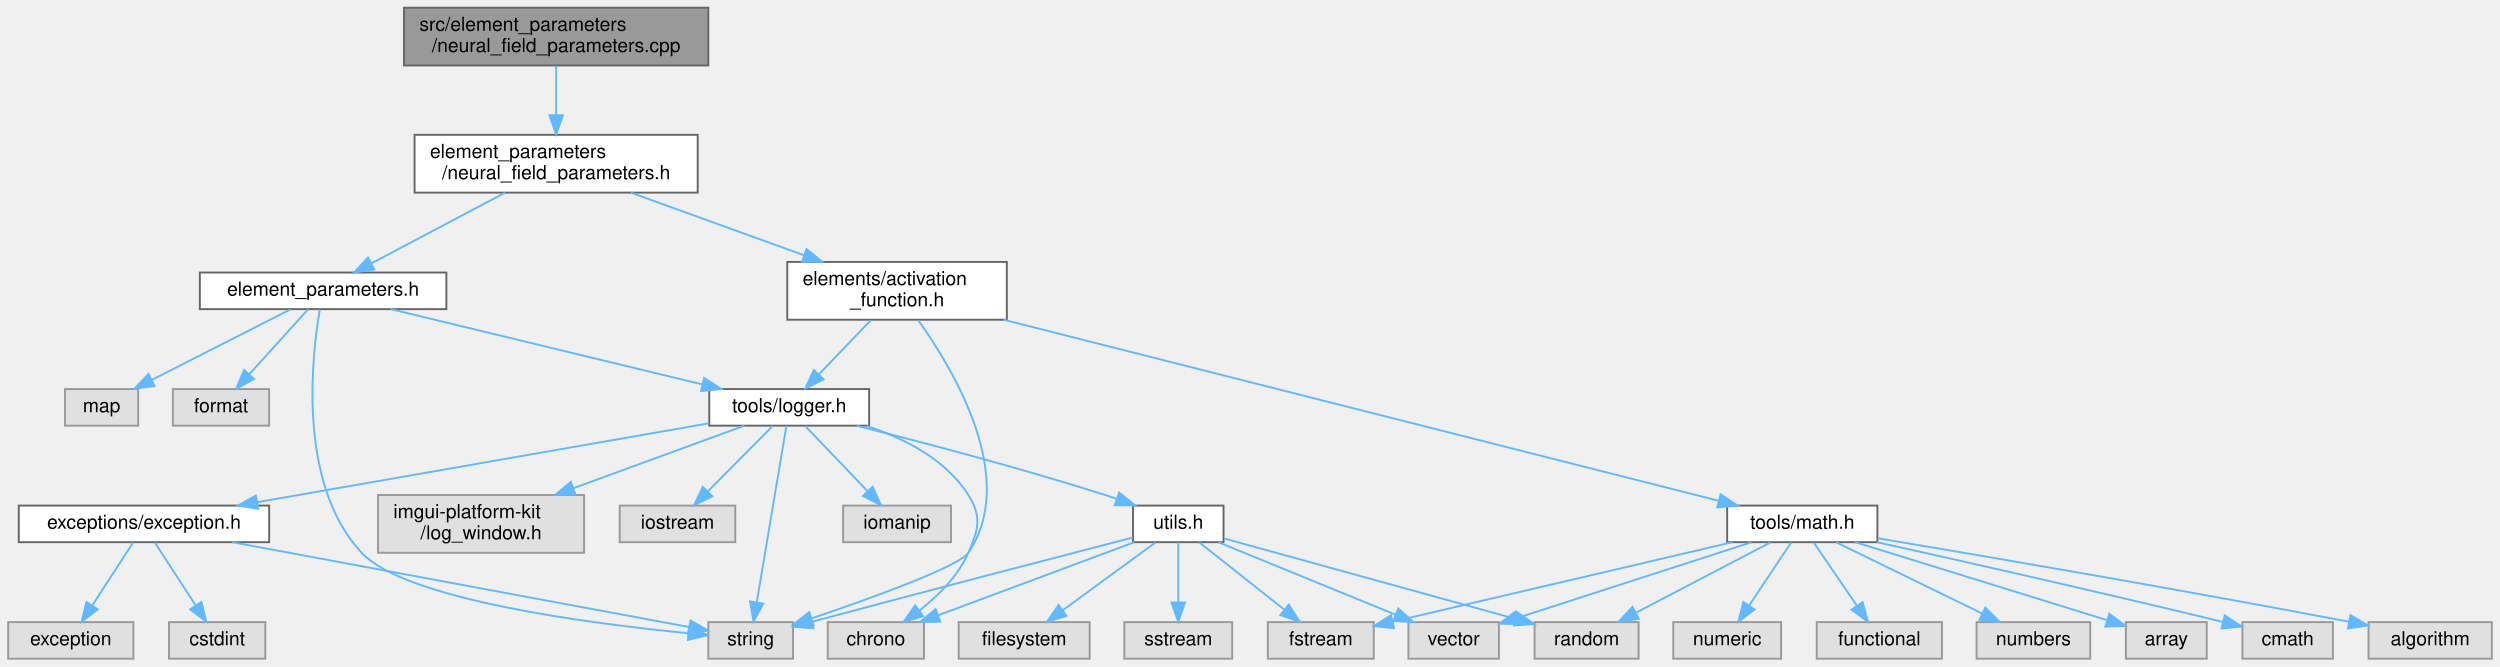
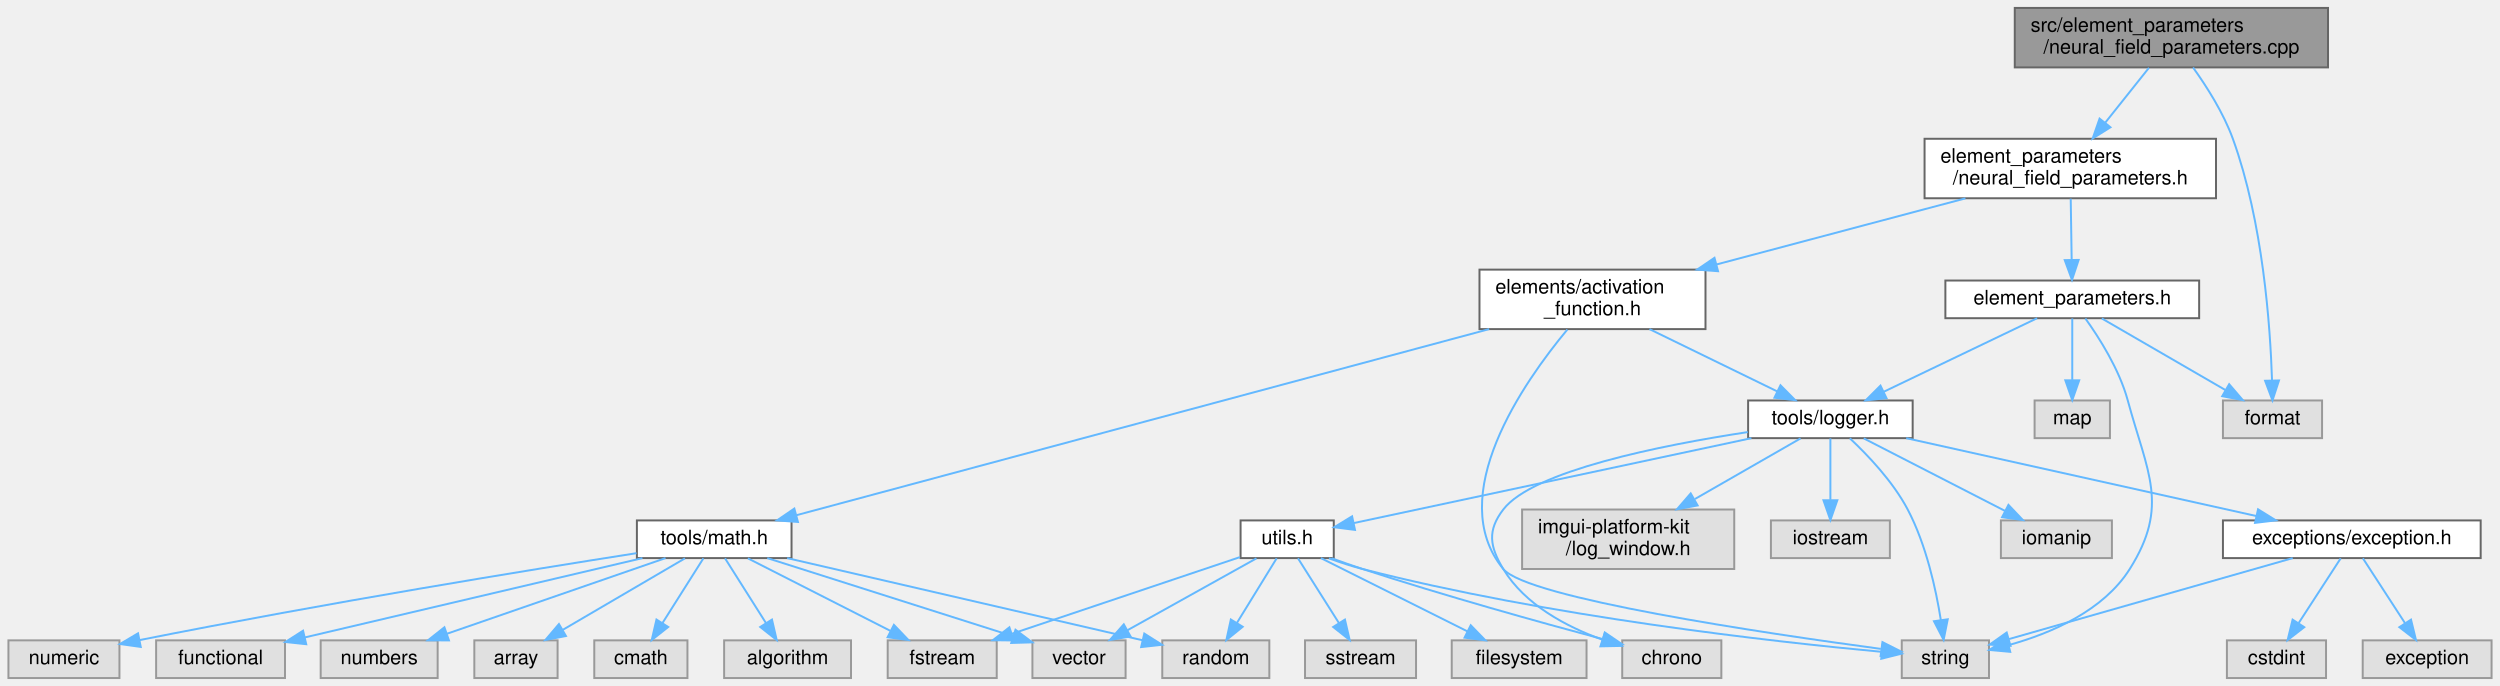
- <svg xmlns="http://www.w3.org/2000/svg" xmlns:xlink="http://www.w3.org/1999/xlink" width="1298pt" height="346pt" viewBox="0.00 0.00 1297.50 346.00">
+ <svg xmlns="http://www.w3.org/2000/svg" xmlns:xlink="http://www.w3.org/1999/xlink" width="1261pt" height="346pt" viewBox="0.00 0.00 1260.50 346.00">
  <g id="graph0" class="graph" transform="scale(1 1) rotate(0) translate(4 342)">
    <g id="Node000001" class="node">
      <g id="a_Node000001">
        <a xlink:title=" ">
-           <polygon fill="#999999" stroke="#666666" points="363.5,-338 205.5,-338 205.5,-308 363.5,-308 363.5,-338" />
-           <text text-anchor="start" x="213.5" y="-326" font-family="Helvetica,sans-Serif" font-size="10.00">src/element_parameters</text>
-           <text text-anchor="middle" x="284.5" y="-315" font-family="Helvetica,sans-Serif" font-size="10.00">/neural_field_parameters.cpp</text>
+           <polygon fill="#999999" stroke="#666666" points="1170,-338 1012,-338 1012,-308 1170,-308 1170,-338" />
+           <text text-anchor="start" x="1020" y="-326" font-family="Helvetica,sans-Serif" font-size="10.00">src/element_parameters</text>
+           <text text-anchor="middle" x="1091" y="-315" font-family="Helvetica,sans-Serif" font-size="10.00">/neural_field_parameters.cpp</text>
        </a>
      </g>
    </g>
    <g id="Node000002" class="node">
      <g id="a_Node000002">
        <a xlink:href="neural__field__parameters_8h.html" target="_top" xlink:title=" ">
-           <polygon fill="white" stroke="#666666" points="358,-272 211,-272 211,-242 358,-242 358,-272" />
-           <text text-anchor="start" x="219" y="-260" font-family="Helvetica,sans-Serif" font-size="10.00">element_parameters</text>
-           <text text-anchor="middle" x="284.5" y="-249" font-family="Helvetica,sans-Serif" font-size="10.00">/neural_field_parameters.h</text>
+           <polygon fill="white" stroke="#666666" points="1113.5,-272 966.5,-272 966.5,-242 1113.5,-242 1113.5,-272" />
+           <text text-anchor="start" x="974.5" y="-260" font-family="Helvetica,sans-Serif" font-size="10.00">element_parameters</text>
+           <text text-anchor="middle" x="1040" y="-249" font-family="Helvetica,sans-Serif" font-size="10.00">/neural_field_parameters.h</text>
        </a>
      </g>
    </g>
    <g id="edge1_Node000001_Node000002" class="edge">
      <g id="a_edge1_Node000001_Node000002">
        <a xlink:title=" ">
-           <path fill="none" stroke="#63b8ff" d="M284.5,-307.8C284.5,-300.34 284.5,-290.99 284.5,-282.41" />
-           <polygon fill="#63b8ff" stroke="#63b8ff" points="288,-282.16 284.5,-272.16 281,-282.16 288,-282.16" />
+           <path fill="none" stroke="#63b8ff" d="M1079.68,-307.8C1073.21,-299.68 1064.95,-289.31 1057.65,-280.15" />
+           <polygon fill="#63b8ff" stroke="#63b8ff" points="1060.26,-277.8 1051.29,-272.16 1054.78,-282.17 1060.26,-277.8" />
+         </a>
+       </g>
+     </g>
+     <g id="Node000006" class="node">
+       <g id="a_Node000006">
+         <a xlink:title=" ">
+           <polygon fill="#e0e0e0" stroke="#999999" points="1167,-140 1117,-140 1117,-121 1167,-121 1167,-140" />
+           <text text-anchor="middle" x="1142" y="-128" font-family="Helvetica,sans-Serif" font-size="10.00">format</text>
+         </a>
+       </g>
+     </g>
+     <g id="edge37_Node000001_Node000006" class="edge">
+       <g id="a_edge37_Node000001_Node000006">
+         <a xlink:title=" ">
+           <path fill="none" stroke="#63b8ff" d="M1101.92,-307.95C1108.81,-298.35 1117.26,-285.06 1122,-272 1137.15,-230.25 1140.88,-177.64 1141.76,-150.16" />
+           <polygon fill="#63b8ff" stroke="#63b8ff" points="1145.27,-150.1 1141.99,-140.03 1138.27,-149.94 1145.27,-150.1" />
        </a>
      </g>
    </g>
    <g id="Node000003" class="node">
      <g id="a_Node000003">
        <a xlink:href="element__parameters_8h.html" target="_top" xlink:title=" ">
-           <polygon fill="white" stroke="#666666" points="227.5,-200.5 99.5,-200.5 99.5,-181.5 227.5,-181.5 227.5,-200.5" />
-           <text text-anchor="middle" x="163.5" y="-188.5" font-family="Helvetica,sans-Serif" font-size="10.00">element_parameters.h</text>
+           <polygon fill="white" stroke="#666666" points="1105,-200.5 977,-200.5 977,-181.5 1105,-181.5 1105,-200.5" />
+           <text text-anchor="middle" x="1041" y="-188.5" font-family="Helvetica,sans-Serif" font-size="10.00">element_parameters.h</text>
        </a>
      </g>
    </g>
    <g id="edge2_Node000002_Node000003" class="edge">
      <g id="a_edge2_Node000002_Node000003">
        <a xlink:title=" ">
-           <path fill="none" stroke="#63b8ff" d="M257.95,-241.95C237.29,-231.03 208.82,-215.97 188.55,-205.25" />
-           <polygon fill="#63b8ff" stroke="#63b8ff" points="190.08,-202.1 179.6,-200.52 186.81,-208.29 190.08,-202.1" />
+           <path fill="none" stroke="#63b8ff" d="M1040.22,-241.8C1040.36,-232.7 1040.55,-220.79 1040.7,-210.9" />
+           <polygon fill="#63b8ff" stroke="#63b8ff" points="1044.21,-210.9 1040.86,-200.84 1037.21,-210.79 1044.21,-210.9" />
        </a>
      </g>
    </g>
    <g id="Node000021" class="node">
      <g id="a_Node000021">
        <a xlink:href="activation__function_8h.html" target="_top" xlink:title=" ">
-           <polygon fill="white" stroke="#666666" points="518.5,-206 404.5,-206 404.5,-176 518.5,-176 518.5,-206" />
-           <text text-anchor="start" x="412.5" y="-194" font-family="Helvetica,sans-Serif" font-size="10.00">elements/activation</text>
-           <text text-anchor="middle" x="461.5" y="-183" font-family="Helvetica,sans-Serif" font-size="10.00">_function.h</text>
+           <polygon fill="white" stroke="#666666" points="856,-206 742,-206 742,-176 856,-176 856,-206" />
+           <text text-anchor="start" x="750" y="-194" font-family="Helvetica,sans-Serif" font-size="10.00">elements/activation</text>
+           <text text-anchor="middle" x="799" y="-183" font-family="Helvetica,sans-Serif" font-size="10.00">_function.h</text>
        </a>
      </g>
    </g>
    <g id="edge24_Node000002_Node000021" class="edge">
      <g id="a_edge24_Node000002_Node000021">
        <a xlink:title=" ">
-           <path fill="none" stroke="#63b8ff" d="M323.34,-241.95C349.74,-232.41 384.86,-219.71 413.08,-209.51" />
-           <polygon fill="#63b8ff" stroke="#63b8ff" points="414.53,-212.7 422.75,-206.01 412.15,-206.12 414.53,-212.7" />
+           <path fill="none" stroke="#63b8ff" d="M987.11,-241.95C950.07,-232.12 900.42,-218.93 861.43,-208.58" />
+           <polygon fill="#63b8ff" stroke="#63b8ff" points="862.33,-205.2 851.77,-206.01 860.53,-211.96 862.33,-205.2" />
        </a>
      </g>
    </g>
    <g id="Node000004" class="node">
      <g id="a_Node000004">
        <a xlink:title=" ">
-           <polygon fill="#e0e0e0" stroke="#999999" points="67.5,-140 29.5,-140 29.5,-121 67.5,-121 67.5,-140" />
-           <text text-anchor="middle" x="48.5" y="-128" font-family="Helvetica,sans-Serif" font-size="10.00">map</text>
+           <polygon fill="#e0e0e0" stroke="#999999" points="1060,-140 1022,-140 1022,-121 1060,-121 1060,-140" />
+           <text text-anchor="middle" x="1041" y="-128" font-family="Helvetica,sans-Serif" font-size="10.00">map</text>
        </a>
      </g>
    </g>
    <g id="edge3_Node000003_Node000004" class="edge">
      <g id="a_edge3_Node000003_Node000004">
        <a xlink:title=" ">
-           <path fill="none" stroke="#63b8ff" d="M146.53,-181.37C127.59,-171.73 96.71,-156.03 74.67,-144.81" />
-           <polygon fill="#63b8ff" stroke="#63b8ff" points="76.04,-141.58 65.54,-140.17 72.86,-147.82 76.04,-141.58" />
+           <path fill="none" stroke="#63b8ff" d="M1041,-181.37C1041,-173.25 1041,-160.81 1041,-150.39" />
+           <polygon fill="#63b8ff" stroke="#63b8ff" points="1044.5,-150.17 1041,-140.17 1037.5,-150.17 1044.5,-150.17" />
        </a>
      </g>
    </g>
    <g id="Node000005" class="node">
      <g id="a_Node000005">
        <a xlink:title=" ">
-           <polygon fill="#e0e0e0" stroke="#999999" points="407.5,-19 363.5,-19 363.5,0 407.5,0 407.5,-19" />
-           <text text-anchor="middle" x="385.5" y="-7" font-family="Helvetica,sans-Serif" font-size="10.00">string</text>
+           <polygon fill="#e0e0e0" stroke="#999999" points="999,-19 955,-19 955,0 999,0 999,-19" />
+           <text text-anchor="middle" x="977" y="-7" font-family="Helvetica,sans-Serif" font-size="10.00">string</text>
        </a>
      </g>
    </g>
    <g id="edge4_Node000003_Node000005" class="edge">
      <g id="a_edge4_Node000003_Node000005">
        <a xlink:title=" ">
-           <path fill="none" stroke="#63b8ff" d="M161.8,-181.34C157.69,-157.64 149.89,-91.04 183.5,-55 206.19,-30.67 301.89,-18.24 353,-13.24" />
-           <polygon fill="#63b8ff" stroke="#63b8ff" points="353.56,-16.7 363.18,-12.28 352.9,-9.73 353.56,-16.7" />
-         </a>
-       </g>
-     </g>
-     <g id="Node000006" class="node">
-       <g id="a_Node000006">
-         <a xlink:title=" ">
-           <polygon fill="#e0e0e0" stroke="#999999" points="135.5,-140 85.5,-140 85.5,-121 135.5,-121 135.5,-140" />
-           <text text-anchor="middle" x="110.5" y="-128" font-family="Helvetica,sans-Serif" font-size="10.00">format</text>
+           <path fill="none" stroke="#63b8ff" d="M1047.6,-181.37C1054.44,-171.84 1064.74,-155.75 1069,-140 1078.87,-103.53 1090.14,-86.96 1070,-55 1056.72,-33.92 1030.38,-22.6 1009.11,-16.67" />
+           <polygon fill="#63b8ff" stroke="#63b8ff" points="1009.71,-13.21 999.16,-14.17 1008,-20 1009.71,-13.21" />
        </a>
      </g>
    </g>
    <g id="edge5_Node000003_Node000006" class="edge">
      <g id="a_edge5_Node000003_Node000006">
        <a xlink:title=" ">
-           <path fill="none" stroke="#63b8ff" d="M155.68,-181.37C147.69,-172.55 135.11,-158.66 125.24,-147.77" />
-           <polygon fill="#63b8ff" stroke="#63b8ff" points="127.66,-145.23 118.35,-140.17 122.47,-149.93 127.66,-145.23" />
+           <path fill="none" stroke="#63b8ff" d="M1055.9,-181.37C1072.31,-171.86 1098.93,-156.45 1118.23,-145.27" />
+           <polygon fill="#63b8ff" stroke="#63b8ff" points="1120.14,-148.21 1127.04,-140.17 1116.63,-142.15 1120.14,-148.21" />
        </a>
      </g>
    </g>
    <g id="Node000007" class="node">
      <g id="a_Node000007">
        <a xlink:href="logger_8h.html" target="_top" xlink:title=" ">
-           <polygon fill="white" stroke="#666666" points="447,-140 364,-140 364,-121 447,-121 447,-140" />
-           <text text-anchor="middle" x="405.5" y="-128" font-family="Helvetica,sans-Serif" font-size="10.00">tools/logger.h</text>
+           <polygon fill="white" stroke="#666666" points="960.5,-140 877.5,-140 877.5,-121 960.5,-121 960.5,-140" />
+           <text text-anchor="middle" x="919" y="-128" font-family="Helvetica,sans-Serif" font-size="10.00">tools/logger.h</text>
        </a>
      </g>
    </g>
    <g id="edge6_Node000003_Node000007" class="edge">
      <g id="a_edge6_Node000003_Node000007">
        <a xlink:title=" ">
-           <path fill="none" stroke="#63b8ff" d="M198.69,-181.49C241.43,-171.16 313.62,-153.71 360.4,-142.4" />
-           <polygon fill="#63b8ff" stroke="#63b8ff" points="361.37,-145.77 370.27,-140.02 359.73,-138.96 361.37,-145.77" />
+           <path fill="none" stroke="#63b8ff" d="M1023.26,-181.49C1002.93,-171.75 969.39,-155.66 945.86,-144.38" />
+           <polygon fill="#63b8ff" stroke="#63b8ff" points="947.29,-141.18 936.76,-140.02 944.26,-147.5 947.29,-141.18" />
        </a>
      </g>
    </g>
    <g id="edge8_Node000007_Node000005" class="edge">
      <g id="a_edge8_Node000007_Node000005">
        <a xlink:title=" ">
-           <path fill="none" stroke="#63b8ff" d="M404.06,-120.94C400.86,-101.91 393.09,-55.69 388.69,-29.47" />
-           <polygon fill="#63b8ff" stroke="#63b8ff" points="392.09,-28.58 386.98,-19.3 385.19,-29.74 392.09,-28.58" />
+           <path fill="none" stroke="#63b8ff" d="M928.79,-120.93C937.68,-112.6 950.53,-99.18 958,-85 967.31,-67.32 972.23,-44.85 974.71,-29.23" />
+           <polygon fill="#63b8ff" stroke="#63b8ff" points="978.19,-29.63 976.11,-19.24 971.25,-28.65 978.19,-29.63" />
        </a>
      </g>
    </g>
    <g id="Node000008" class="node">
      <g id="a_Node000008">
        <a xlink:title=" ">
-           <polygon fill="#e0e0e0" stroke="#999999" points="377.5,-79.5 317.5,-79.5 317.5,-60.5 377.5,-60.5 377.5,-79.5" />
-           <text text-anchor="middle" x="347.5" y="-67.5" font-family="Helvetica,sans-Serif" font-size="10.00">iostream</text>
+           <polygon fill="#e0e0e0" stroke="#999999" points="949,-79.5 889,-79.5 889,-60.5 949,-60.5 949,-79.5" />
+           <text text-anchor="middle" x="919" y="-67.5" font-family="Helvetica,sans-Serif" font-size="10.00">iostream</text>
        </a>
      </g>
    </g>
    <g id="edge7_Node000007_Node000008" class="edge">
      <g id="a_edge7_Node000007_Node000008">
        <a xlink:title=" ">
-           <path fill="none" stroke="#63b8ff" d="M396.94,-120.87C388.12,-111.97 374.16,-97.89 363.32,-86.95" />
-           <polygon fill="#63b8ff" stroke="#63b8ff" points="365.62,-84.3 356.09,-79.67 360.65,-89.23 365.62,-84.3" />
+           <path fill="none" stroke="#63b8ff" d="M919,-120.87C919,-112.75 919,-100.31 919,-89.89" />
+           <polygon fill="#63b8ff" stroke="#63b8ff" points="922.5,-89.67 919,-79.67 915.5,-89.67 922.5,-89.67" />
        </a>
      </g>
    </g>
    <g id="Node000009" class="node">
      <g id="a_Node000009">
        <a xlink:title=" ">
-           <polygon fill="#e0e0e0" stroke="#999999" points="475.5,-19 425.5,-19 425.5,0 475.5,0 475.5,-19" />
-           <text text-anchor="middle" x="450.5" y="-7" font-family="Helvetica,sans-Serif" font-size="10.00">chrono</text>
+           <polygon fill="#e0e0e0" stroke="#999999" points="864,-19 814,-19 814,0 864,0 864,-19" />
+           <text text-anchor="middle" x="839" y="-7" font-family="Helvetica,sans-Serif" font-size="10.00">chrono</text>
        </a>
      </g>
    </g>
    <g id="edge9_Node000007_Node000009" class="edge">
      <g id="a_edge9_Node000007_Node000009">
        <a xlink:title=" ">
-           <path fill="none" stroke="#63b8ff" d="M445.7,-120.87C465.19,-114.45 486.86,-103.48 498.5,-85 505.61,-73.72 503.83,-67.22 498.5,-55 493.23,-42.92 482.87,-32.65 473.13,-25.03" />
-           <polygon fill="#63b8ff" stroke="#63b8ff" points="475.02,-22.07 464.87,-19.04 470.91,-27.74 475.02,-22.07" />
+           <path fill="none" stroke="#63b8ff" d="M877.32,-124.06C833.52,-117.38 768.93,-104.49 754,-85 745.89,-74.42 747.1,-66.41 754,-55 764.89,-37 785.73,-25.93 804.04,-19.33" />
+           <polygon fill="#63b8ff" stroke="#63b8ff" points="805.19,-22.64 813.6,-16.2 803.01,-15.99 805.19,-22.64" />
        </a>
      </g>
    </g>
    <g id="Node000010" class="node">
      <g id="a_Node000010">
        <a xlink:title=" ">
-           <polygon fill="#e0e0e0" stroke="#999999" points="489.5,-79.5 433.5,-79.5 433.5,-60.5 489.5,-60.5 489.5,-79.5" />
-           <text text-anchor="middle" x="461.5" y="-67.5" font-family="Helvetica,sans-Serif" font-size="10.00">iomanip</text>
+           <polygon fill="#e0e0e0" stroke="#999999" points="1061,-79.5 1005,-79.5 1005,-60.5 1061,-60.5 1061,-79.5" />
+           <text text-anchor="middle" x="1033" y="-67.5" font-family="Helvetica,sans-Serif" font-size="10.00">iomanip</text>
        </a>
      </g>
    </g>
    <g id="edge10_Node000007_Node000010" class="edge">
      <g id="a_edge10_Node000007_Node000010">
        <a xlink:title=" ">
-           <path fill="none" stroke="#63b8ff" d="M413.76,-120.87C422.28,-111.97 435.76,-97.89 446.23,-86.95" />
-           <polygon fill="#63b8ff" stroke="#63b8ff" points="448.82,-89.31 453.2,-79.67 443.76,-84.47 448.82,-89.31" />
+           <path fill="none" stroke="#63b8ff" d="M935.82,-120.87C954.6,-111.23 985.2,-95.53 1007.05,-84.31" />
+           <polygon fill="#63b8ff" stroke="#63b8ff" points="1008.81,-87.35 1016.11,-79.67 1005.61,-81.12 1008.81,-87.35" />
        </a>
      </g>
    </g>
    <g id="Node000011" class="node">
      <g id="a_Node000011">
        <a xlink:title=" ">
-           <polygon fill="#e0e0e0" stroke="#999999" points="299,-85 192,-85 192,-55 299,-55 299,-85" />
-           <text text-anchor="start" x="200" y="-73" font-family="Helvetica,sans-Serif" font-size="10.00">imgui-platform-kit</text>
-           <text text-anchor="middle" x="245.5" y="-62" font-family="Helvetica,sans-Serif" font-size="10.00">/log_window.h</text>
+           <polygon fill="#e0e0e0" stroke="#999999" points="870.5,-85 763.5,-85 763.5,-55 870.5,-55 870.5,-85" />
+           <text text-anchor="start" x="771.5" y="-73" font-family="Helvetica,sans-Serif" font-size="10.00">imgui-platform-kit</text>
+           <text text-anchor="middle" x="817" y="-62" font-family="Helvetica,sans-Serif" font-size="10.00">/log_window.h</text>
        </a>
      </g>
    </g>
    <g id="edge11_Node000007_Node000011" class="edge">
      <g id="a_edge11_Node000007_Node000011">
        <a xlink:title=" ">
-           <path fill="none" stroke="#63b8ff" d="M382.23,-120.99C359.11,-112.54 322.95,-99.32 293.62,-88.59" />
-           <polygon fill="#63b8ff" stroke="#63b8ff" points="294.56,-85.21 283.97,-85.06 292.16,-91.79 294.56,-85.21" />
+           <path fill="none" stroke="#63b8ff" d="M903.95,-120.87C889.98,-112.86 868.69,-100.65 850.68,-90.31" />
+           <polygon fill="#63b8ff" stroke="#63b8ff" points="852.03,-87.05 841.61,-85.11 848.54,-93.13 852.03,-87.05" />
        </a>
      </g>
    </g>
    <g id="Node000012" class="node">
      <g id="a_Node000012">
        <a xlink:href="exception_8h.html" target="_top" xlink:title=" ">
-           <polygon fill="white" stroke="#666666" points="135.5,-79.5 5.5,-79.5 5.5,-60.5 135.5,-60.5 135.5,-79.5" />
-           <text text-anchor="middle" x="70.5" y="-67.5" font-family="Helvetica,sans-Serif" font-size="10.00">exceptions/exception.h</text>
+           <polygon fill="white" stroke="#666666" points="1247,-79.5 1117,-79.5 1117,-60.5 1247,-60.5 1247,-79.5" />
+           <text text-anchor="middle" x="1182" y="-67.5" font-family="Helvetica,sans-Serif" font-size="10.00">exceptions/exception.h</text>
        </a>
      </g>
    </g>
    <g id="edge12_Node000007_Node000012" class="edge">
      <g id="a_edge12_Node000007_Node000012">
        <a xlink:title=" ">
-           <path fill="none" stroke="#63b8ff" d="M363.75,-122.21C304.69,-111.9 196.48,-93 129.31,-81.27" />
-           <polygon fill="#63b8ff" stroke="#63b8ff" points="129.76,-77.8 119.3,-79.52 128.55,-84.69 129.76,-77.8" />
+           <path fill="none" stroke="#63b8ff" d="M957.24,-120.99C1003.99,-110.6 1083.13,-92.99 1133.94,-81.69" />
+           <polygon fill="#63b8ff" stroke="#63b8ff" points="1134.71,-85.1 1143.71,-79.52 1133.19,-78.27 1134.71,-85.1" />
        </a>
      </g>
    </g>
    <g id="Node000015" class="node">
      <g id="a_Node000015">
        <a xlink:href="utils_8h.html" target="_top" xlink:title=" ">
-           <polygon fill="white" stroke="#666666" points="631,-79.5 584,-79.5 584,-60.5 631,-60.5 631,-79.5" />
-           <text text-anchor="middle" x="607.5" y="-67.5" font-family="Helvetica,sans-Serif" font-size="10.00">utils.h</text>
+           <polygon fill="white" stroke="#666666" points="668.5,-79.5 621.5,-79.5 621.5,-60.5 668.5,-60.5 668.5,-79.5" />
+           <text text-anchor="middle" x="645" y="-67.5" font-family="Helvetica,sans-Serif" font-size="10.00">utils.h</text>
        </a>
      </g>
    </g>
    <g id="edge16_Node000007_Node000015" class="edge">
      <g id="a_edge16_Node000007_Node000015">
        <a xlink:title=" ">
-           <path fill="none" stroke="#63b8ff" d="M440.63,-120.92C474.02,-112.54 525.52,-99.04 569.5,-85 571.41,-84.39 573.36,-83.74 575.33,-83.07" />
-           <polygon fill="#63b8ff" stroke="#63b8ff" points="576.84,-86.25 585.11,-79.62 574.51,-79.65 576.84,-86.25" />
+           <path fill="none" stroke="#63b8ff" d="M879.16,-120.99C825,-109.43 729.12,-88.96 678.48,-78.15" />
+           <polygon fill="#63b8ff" stroke="#63b8ff" points="679.2,-74.72 668.69,-76.06 677.74,-81.57 679.2,-74.72" />
        </a>
      </g>
    </g>
    <g id="edge15_Node000012_Node000005" class="edge">
      <g id="a_edge15_Node000012_Node000005">
        <a xlink:title=" ">
-           <path fill="none" stroke="#63b8ff" d="M116.3,-60.49C180.91,-48.5 297.16,-26.91 353.36,-16.47" />
-           <polygon fill="#63b8ff" stroke="#63b8ff" points="354.25,-19.86 363.44,-14.6 352.97,-12.98 354.25,-19.86" />
+           <path fill="none" stroke="#63b8ff" d="M1152.19,-60.49C1114.07,-49.61 1048.3,-30.85 1009.1,-19.66" />
+           <polygon fill="#63b8ff" stroke="#63b8ff" points="1009.85,-16.23 999.27,-16.85 1007.92,-22.96 1009.85,-16.23" />
        </a>
      </g>
    </g>
    <g id="Node000013" class="node">
      <g id="a_Node000013">
        <a xlink:title=" ">
-           <polygon fill="#e0e0e0" stroke="#999999" points="133.5,-19 83.5,-19 83.5,0 133.5,0 133.5,-19" />
-           <text text-anchor="middle" x="108.5" y="-7" font-family="Helvetica,sans-Serif" font-size="10.00">cstdint</text>
+           <polygon fill="#e0e0e0" stroke="#999999" points="1169,-19 1119,-19 1119,0 1169,0 1169,-19" />
+           <text text-anchor="middle" x="1144" y="-7" font-family="Helvetica,sans-Serif" font-size="10.00">cstdint</text>
        </a>
      </g>
    </g>
    <g id="edge13_Node000012_Node000013" class="edge">
      <g id="a_edge13_Node000012_Node000013">
        <a xlink:title=" ">
-           <path fill="none" stroke="#63b8ff" d="M76.11,-60.37C81.66,-51.81 90.33,-38.47 97.3,-27.74" />
-           <polygon fill="#63b8ff" stroke="#63b8ff" points="100.36,-29.46 102.87,-19.17 94.49,-25.65 100.36,-29.46" />
+           <path fill="none" stroke="#63b8ff" d="M1176.39,-60.37C1170.84,-51.81 1162.17,-38.47 1155.2,-27.74" />
+           <polygon fill="#63b8ff" stroke="#63b8ff" points="1158.01,-25.65 1149.63,-19.17 1152.14,-29.46 1158.01,-25.65" />
        </a>
      </g>
    </g>
    <g id="Node000014" class="node">
      <g id="a_Node000014">
        <a xlink:title=" ">
-           <polygon fill="#e0e0e0" stroke="#999999" points="65,-19 0,-19 0,0 65,0 65,-19" />
-           <text text-anchor="middle" x="32.5" y="-7" font-family="Helvetica,sans-Serif" font-size="10.00">exception</text>
+           <polygon fill="#e0e0e0" stroke="#999999" points="1252.5,-19 1187.5,-19 1187.5,0 1252.5,0 1252.5,-19" />
+           <text text-anchor="middle" x="1220" y="-7" font-family="Helvetica,sans-Serif" font-size="10.00">exception</text>
        </a>
      </g>
    </g>
    <g id="edge14_Node000012_Node000014" class="edge">
      <g id="a_edge14_Node000012_Node000014">
        <a xlink:title=" ">
-           <path fill="none" stroke="#63b8ff" d="M64.89,-60.37C59.34,-51.81 50.67,-38.47 43.7,-27.74" />
-           <polygon fill="#63b8ff" stroke="#63b8ff" points="46.51,-25.65 38.13,-19.17 40.64,-29.46 46.51,-25.65" />
+           <path fill="none" stroke="#63b8ff" d="M1187.61,-60.37C1193.16,-51.81 1201.83,-38.47 1208.8,-27.74" />
+           <polygon fill="#63b8ff" stroke="#63b8ff" points="1211.86,-29.46 1214.37,-19.17 1205.99,-25.65 1211.86,-29.46" />
        </a>
      </g>
    </g>
    <g id="edge17_Node000015_Node000005" class="edge">
      <g id="a_edge17_Node000015_Node000005">
        <a xlink:title=" ">
-           <path fill="none" stroke="#63b8ff" d="M583.95,-62.93C549.57,-54.04 483.35,-36.86 417.25,-19.18" />
-           <polygon fill="#63b8ff" stroke="#63b8ff" points="418.07,-15.77 407.51,-16.57 416.26,-22.54 418.07,-15.77" />
+           <path fill="none" stroke="#63b8ff" d="M666.06,-60.38C671.51,-58.39 677.42,-56.44 683,-55 776.51,-30.96 890.31,-18.3 944.84,-13.22" />
+           <polygon fill="#63b8ff" stroke="#63b8ff" points="945.29,-16.69 954.93,-12.3 944.66,-9.72 945.29,-16.69" />
        </a>
      </g>
    </g>
    <g id="edge22_Node000015_Node000009" class="edge">
      <g id="a_edge22_Node000015_Node000009">
        <a xlink:title=" ">
-           <path fill="none" stroke="#63b8ff" d="M584.67,-60.49C557.93,-50.53 513.42,-33.95 483.06,-22.63" />
-           <polygon fill="#63b8ff" stroke="#63b8ff" points="483.95,-19.23 473.36,-19.02 481.51,-25.79 483.95,-19.23" />
+           <path fill="none" stroke="#63b8ff" d="M667.41,-60.43C672.51,-58.56 677.92,-56.66 683,-55 724.31,-41.52 772.5,-28.12 804.26,-19.61" />
+           <polygon fill="#63b8ff" stroke="#63b8ff" points="805.21,-22.98 813.97,-17.02 803.4,-16.21 805.21,-22.98" />
        </a>
      </g>
    </g>
    <g id="Node000016" class="node">
      <g id="a_Node000016">
        <a xlink:title=" ">
-           <polygon fill="#e0e0e0" stroke="#999999" points="774,-19 727,-19 727,0 774,0 774,-19" />
-           <text text-anchor="middle" x="750.5" y="-7" font-family="Helvetica,sans-Serif" font-size="10.00">vector</text>
+           <polygon fill="#e0e0e0" stroke="#999999" points="563.5,-19 516.5,-19 516.5,0 563.5,0 563.5,-19" />
+           <text text-anchor="middle" x="540" y="-7" font-family="Helvetica,sans-Serif" font-size="10.00">vector</text>
        </a>
      </g>
    </g>
    <g id="edge18_Node000015_Node000016" class="edge">
      <g id="a_edge18_Node000015_Node000016">
        <a xlink:title=" ">
-           <path fill="none" stroke="#63b8ff" d="M628.29,-60.49C652.44,-50.62 692.48,-34.23 720.12,-22.93" />
-           <polygon fill="#63b8ff" stroke="#63b8ff" points="721.75,-26.04 729.68,-19.02 719.1,-19.56 721.75,-26.04" />
+           <path fill="none" stroke="#63b8ff" d="M629.51,-60.37C612.37,-50.82 584.53,-35.31 564.44,-24.12" />
+           <polygon fill="#63b8ff" stroke="#63b8ff" points="566,-20.98 555.56,-19.17 562.59,-27.09 566,-20.98" />
        </a>
      </g>
    </g>
    <g id="Node000017" class="node">
      <g id="a_Node000017">
        <a xlink:title=" ">
-           <polygon fill="#e0e0e0" stroke="#999999" points="846.5,-19 792.5,-19 792.5,0 846.5,0 846.5,-19" />
-           <text text-anchor="middle" x="819.5" y="-7" font-family="Helvetica,sans-Serif" font-size="10.00">random</text>
+           <polygon fill="#e0e0e0" stroke="#999999" points="636,-19 582,-19 582,0 636,0 636,-19" />
+           <text text-anchor="middle" x="609" y="-7" font-family="Helvetica,sans-Serif" font-size="10.00">random</text>
        </a>
      </g>
    </g>
    <g id="edge19_Node000015_Node000017" class="edge">
      <g id="a_edge19_Node000015_Node000017">
        <a xlink:title=" ">
-           <path fill="none" stroke="#63b8ff" d="M631.41,-62.4C668.2,-52.25 738.99,-32.72 782.45,-20.72" />
-           <polygon fill="#63b8ff" stroke="#63b8ff" points="783.64,-24.03 792.35,-17.99 781.78,-17.28 783.64,-24.03" />
+           <path fill="none" stroke="#63b8ff" d="M639.69,-60.37C634.42,-51.81 626.21,-38.47 619.61,-27.74" />
+           <polygon fill="#63b8ff" stroke="#63b8ff" points="622.56,-25.85 614.33,-19.17 616.59,-29.52 622.56,-25.85" />
        </a>
      </g>
    </g>
    <g id="Node000018" class="node">
      <g id="a_Node000018">
        <a xlink:title=" ">
-           <polygon fill="#e0e0e0" stroke="#999999" points="635.5,-19 579.5,-19 579.5,0 635.5,0 635.5,-19" />
-           <text text-anchor="middle" x="607.5" y="-7" font-family="Helvetica,sans-Serif" font-size="10.00">sstream</text>
+           <polygon fill="#e0e0e0" stroke="#999999" points="710,-19 654,-19 654,0 710,0 710,-19" />
+           <text text-anchor="middle" x="682" y="-7" font-family="Helvetica,sans-Serif" font-size="10.00">sstream</text>
        </a>
      </g>
    </g>
    <g id="edge20_Node000015_Node000018" class="edge">
      <g id="a_edge20_Node000015_Node000018">
        <a xlink:title=" ">
-           <path fill="none" stroke="#63b8ff" d="M607.5,-60.37C607.5,-52.25 607.5,-39.81 607.5,-29.39" />
-           <polygon fill="#63b8ff" stroke="#63b8ff" points="611,-29.17 607.5,-19.17 604,-29.17 611,-29.17" />
+           <path fill="none" stroke="#63b8ff" d="M650.46,-60.37C655.87,-51.81 664.31,-38.47 671.1,-27.74" />
+           <polygon fill="#63b8ff" stroke="#63b8ff" points="674.13,-29.49 676.52,-19.17 668.21,-25.75 674.13,-29.49" />
        </a>
      </g>
    </g>
    <g id="Node000019" class="node">
      <g id="a_Node000019">
        <a xlink:title=" ">
-           <polygon fill="#e0e0e0" stroke="#999999" points="709,-19 654,-19 654,0 709,0 709,-19" />
-           <text text-anchor="middle" x="681.5" y="-7" font-family="Helvetica,sans-Serif" font-size="10.00">fstream</text>
+           <polygon fill="#e0e0e0" stroke="#999999" points="498.5,-19 443.5,-19 443.5,0 498.5,0 498.5,-19" />
+           <text text-anchor="middle" x="471" y="-7" font-family="Helvetica,sans-Serif" font-size="10.00">fstream</text>
        </a>
      </g>
    </g>
    <g id="edge21_Node000015_Node000019" class="edge">
      <g id="a_edge21_Node000015_Node000019">
        <a xlink:title=" ">
-           <path fill="none" stroke="#63b8ff" d="M618.42,-60.37C630.01,-51.21 648.53,-36.56 662.52,-25.51" />
-           <polygon fill="#63b8ff" stroke="#63b8ff" points="664.86,-28.11 670.54,-19.17 660.52,-22.62 664.86,-28.11" />
+           <path fill="none" stroke="#63b8ff" d="M621.17,-60.99C591.44,-50.99 540.34,-33.81 506.12,-22.31" />
+           <polygon fill="#63b8ff" stroke="#63b8ff" points="507.11,-18.95 496.52,-19.08 504.88,-25.58 507.11,-18.95" />
        </a>
      </g>
    </g>
    <g id="Node000020" class="node">
      <g id="a_Node000020">
        <a xlink:title=" ">
-           <polygon fill="#e0e0e0" stroke="#999999" points="561.5,-19 493.5,-19 493.5,0 561.5,0 561.5,-19" />
-           <text text-anchor="middle" x="527.5" y="-7" font-family="Helvetica,sans-Serif" font-size="10.00">filesystem</text>
+           <polygon fill="#e0e0e0" stroke="#999999" points="796,-19 728,-19 728,0 796,0 796,-19" />
+           <text text-anchor="middle" x="762" y="-7" font-family="Helvetica,sans-Serif" font-size="10.00">filesystem</text>
        </a>
      </g>
    </g>
    <g id="edge23_Node000015_Node000020" class="edge">
      <g id="a_edge23_Node000015_Node000020">
        <a xlink:title=" ">
-           <path fill="none" stroke="#63b8ff" d="M595.7,-60.37C583.05,-51.12 562.76,-36.28 547.59,-25.19" />
-           <polygon fill="#63b8ff" stroke="#63b8ff" points="549.49,-22.24 539.35,-19.17 545.36,-27.9 549.49,-22.24" />
+           <path fill="none" stroke="#63b8ff" d="M662.01,-60.49C681.42,-50.79 713.39,-34.81 735.94,-23.53" />
+           <polygon fill="#63b8ff" stroke="#63b8ff" points="737.59,-26.62 744.97,-19.02 734.46,-20.36 737.59,-26.62" />
        </a>
      </g>
    </g>
    <g id="edge25_Node000021_Node000005" class="edge">
      <g id="a_edge25_Node000021_Node000005">
        <a xlink:title=" ">
-           <path fill="none" stroke="#63b8ff" d="M472.5,-175.73C491.17,-149.63 524.63,-93.37 498.5,-55 493.65,-47.88 449,-31.74 417.3,-20.98" />
-           <polygon fill="#63b8ff" stroke="#63b8ff" points="418.13,-17.56 407.53,-17.69 415.89,-24.2 418.13,-17.56" />
+           <path fill="none" stroke="#63b8ff" d="M786.33,-175.78C764.27,-149.28 723.92,-91.68 754,-55 766.02,-40.34 885.5,-22.63 944.45,-14.7" />
+           <polygon fill="#63b8ff" stroke="#63b8ff" points="945.26,-18.12 954.72,-13.34 944.34,-11.18 945.26,-18.12" />
        </a>
      </g>
    </g>
    <g id="edge26_Node000021_Node000007" class="edge">
      <g id="a_edge26_Node000021_Node000007">
        <a xlink:title=" ">
-           <path fill="none" stroke="#63b8ff" d="M447.94,-175.84C439.82,-167.35 429.45,-156.52 421,-147.69" />
-           <polygon fill="#63b8ff" stroke="#63b8ff" points="423.33,-145.07 413.89,-140.27 418.28,-149.91 423.33,-145.07" />
+           <path fill="none" stroke="#63b8ff" d="M827.74,-175.99C847.32,-166.45 873.05,-153.9 892.2,-144.57" />
+           <polygon fill="#63b8ff" stroke="#63b8ff" points="893.82,-147.67 901.28,-140.14 890.76,-141.38 893.82,-147.67" />
        </a>
      </g>
    </g>
    <g id="Node000022" class="node">
      <g id="a_Node000022">
        <a xlink:href="math_8h.html" target="_top" xlink:title=" ">
-           <polygon fill="white" stroke="#666666" points="970.5,-79.5 892.5,-79.5 892.5,-60.5 970.5,-60.5 970.5,-79.5" />
-           <text text-anchor="middle" x="931.5" y="-67.5" font-family="Helvetica,sans-Serif" font-size="10.00">tools/math.h</text>
+           <polygon fill="white" stroke="#666666" points="395,-79.5 317,-79.5 317,-60.5 395,-60.5 395,-79.5" />
+           <text text-anchor="middle" x="356" y="-67.5" font-family="Helvetica,sans-Serif" font-size="10.00">tools/math.h</text>
        </a>
      </g>
    </g>
    <g id="edge27_Node000021_Node000022" class="edge">
      <g id="a_edge27_Node000021_Node000022">
        <a xlink:title=" ">
-           <path fill="none" stroke="#63b8ff" d="M516.8,-176C611.35,-152.06 802.18,-103.74 887.98,-82.02" />
-           <polygon fill="#63b8ff" stroke="#63b8ff" points="889.07,-85.35 897.91,-79.51 887.35,-78.57 889.07,-85.35" />
+           <path fill="none" stroke="#63b8ff" d="M746.88,-176C657.94,-152.11 478.62,-103.94 397.52,-82.15" />
+           <polygon fill="#63b8ff" stroke="#63b8ff" points="398.23,-78.72 387.66,-79.51 396.41,-85.48 398.23,-78.72" />
        </a>
      </g>
    </g>
    <g id="edge28_Node000022_Node000016" class="edge">
      <g id="a_edge28_Node000022_Node000016">
        <a xlink:title=" ">
-           <path fill="none" stroke="#63b8ff" d="M905.18,-60.49C873.14,-50.14 819,-32.64 784.01,-21.33" />
-           <polygon fill="#63b8ff" stroke="#63b8ff" points="784.85,-17.92 774.25,-18.18 782.69,-24.58 784.85,-17.92" />
+           <path fill="none" stroke="#63b8ff" d="M382.76,-60.49C415.5,-50.08 470.98,-32.44 506.52,-21.14" />
+           <polygon fill="#63b8ff" stroke="#63b8ff" points="507.96,-24.36 516.43,-18 505.83,-17.69 507.96,-24.36" />
        </a>
      </g>
    </g>
    <g id="edge34_Node000022_Node000017" class="edge">
      <g id="a_edge34_Node000022_Node000017">
        <a xlink:title=" ">
-           <path fill="none" stroke="#63b8ff" d="M914.97,-60.37C896.53,-50.73 866.46,-35.03 844.99,-23.81" />
-           <polygon fill="#63b8ff" stroke="#63b8ff" points="846.58,-20.69 836.09,-19.17 843.34,-26.9 846.58,-20.69" />
+           <path fill="none" stroke="#63b8ff" d="M392.79,-60.49C440.67,-49.42 523.88,-30.18 571.91,-19.08" />
+           <polygon fill="#63b8ff" stroke="#63b8ff" points="572.93,-22.43 581.88,-16.77 571.35,-15.61 572.93,-22.43" />
        </a>
      </g>
    </g>
    <g id="edge36_Node000022_Node000019" class="edge">
      <g id="a_edge36_Node000022_Node000019">
        <a xlink:title=" ">
-           <path fill="none" stroke="#63b8ff" d="M895.15,-60.49C848.09,-49.48 766.49,-30.39 718.92,-19.26" />
-           <polygon fill="#63b8ff" stroke="#63b8ff" points="719.56,-15.81 709.02,-16.94 717.96,-22.63 719.56,-15.81" />
+           <path fill="none" stroke="#63b8ff" d="M372.97,-60.37C391.91,-50.73 422.79,-35.03 444.83,-23.81" />
+           <polygon fill="#63b8ff" stroke="#63b8ff" points="446.64,-26.82 453.96,-19.17 443.46,-20.58 446.64,-26.82" />
        </a>
      </g>
    </g>
    <g id="Node000023" class="node">
      <g id="a_Node000023">
        <a xlink:title=" ">
-           <polygon fill="#e0e0e0" stroke="#999999" points="1141.5,-19 1099.5,-19 1099.5,0 1141.5,0 1141.5,-19" />
-           <text text-anchor="middle" x="1120.5" y="-7" font-family="Helvetica,sans-Serif" font-size="10.00">array</text>
+           <polygon fill="#e0e0e0" stroke="#999999" points="277,-19 235,-19 235,0 277,0 277,-19" />
+           <text text-anchor="middle" x="256" y="-7" font-family="Helvetica,sans-Serif" font-size="10.00">array</text>
        </a>
      </g>
    </g>
    <g id="edge29_Node000022_Node000023" class="edge">
      <g id="a_edge29_Node000022_Node000023">
        <a xlink:title=" ">
-           <path fill="none" stroke="#63b8ff" d="M958.98,-60.49C993.79,-49.72 1053.61,-31.21 1089.86,-19.98" />
-           <polygon fill="#63b8ff" stroke="#63b8ff" points="1090.9,-23.33 1099.42,-17.03 1088.83,-16.64 1090.9,-23.33" />
+           <path fill="none" stroke="#63b8ff" d="M341.24,-60.37C325,-50.86 298.65,-35.45 279.54,-24.27" />
+           <polygon fill="#63b8ff" stroke="#63b8ff" points="281.21,-21.2 270.82,-19.17 277.68,-27.24 281.21,-21.2" />
        </a>
      </g>
    </g>
    <g id="Node000024" class="node">
      <g id="a_Node000024">
        <a xlink:title=" ">
-           <polygon fill="#e0e0e0" stroke="#999999" points="1207,-19 1160,-19 1160,0 1207,0 1207,-19" />
-           <text text-anchor="middle" x="1183.5" y="-7" font-family="Helvetica,sans-Serif" font-size="10.00">cmath</text>
+           <polygon fill="#e0e0e0" stroke="#999999" points="342.5,-19 295.5,-19 295.5,0 342.5,0 342.5,-19" />
+           <text text-anchor="middle" x="319" y="-7" font-family="Helvetica,sans-Serif" font-size="10.00">cmath</text>
        </a>
      </g>
    </g>
    <g id="edge30_Node000022_Node000024" class="edge">
      <g id="a_edge30_Node000022_Node000024">
        <a xlink:title=" ">
-           <path fill="none" stroke="#63b8ff" d="M970.34,-60.47C1012.21,-51.2 1081.06,-35.75 1150,-19.07" />
-           <polygon fill="#63b8ff" stroke="#63b8ff" points="1150.83,-22.47 1159.73,-16.71 1149.18,-15.67 1150.83,-22.47" />
+           <path fill="none" stroke="#63b8ff" d="M350.54,-60.37C345.13,-51.81 336.69,-38.47 329.9,-27.74" />
+           <polygon fill="#63b8ff" stroke="#63b8ff" points="332.79,-25.75 324.48,-19.17 326.87,-29.49 332.79,-25.75" />
        </a>
      </g>
    </g>
    <g id="Node000025" class="node">
      <g id="a_Node000025">
        <a xlink:title=" ">
-           <polygon fill="#e0e0e0" stroke="#999999" points="1289.5,-19 1225.5,-19 1225.5,0 1289.5,0 1289.5,-19" />
-           <text text-anchor="middle" x="1257.5" y="-7" font-family="Helvetica,sans-Serif" font-size="10.00">algorithm</text>
+           <polygon fill="#e0e0e0" stroke="#999999" points="425,-19 361,-19 361,0 425,0 425,-19" />
+           <text text-anchor="middle" x="393" y="-7" font-family="Helvetica,sans-Serif" font-size="10.00">algorithm</text>
        </a>
      </g>
    </g>
    <g id="edge31_Node000022_Node000025" class="edge">
      <g id="a_edge31_Node000022_Node000025">
        <a xlink:title=" ">
-           <path fill="none" stroke="#63b8ff" d="M970.76,-62.51C1023.9,-53.63 1121.93,-36.95 1215.39,-19.17" />
-           <polygon fill="#63b8ff" stroke="#63b8ff" points="1216.12,-22.59 1225.29,-17.28 1214.81,-15.71 1216.12,-22.59" />
+           <path fill="none" stroke="#63b8ff" d="M361.46,-60.37C366.87,-51.81 375.31,-38.47 382.1,-27.74" />
+           <polygon fill="#63b8ff" stroke="#63b8ff" points="385.13,-29.49 387.52,-19.17 379.21,-25.75 385.13,-29.49" />
        </a>
      </g>
    </g>
    <g id="Node000026" class="node">
      <g id="a_Node000026">
        <a xlink:title=" ">
-           <polygon fill="#e0e0e0" stroke="#999999" points="920.5,-19 864.5,-19 864.5,0 920.5,0 920.5,-19" />
-           <text text-anchor="middle" x="892.5" y="-7" font-family="Helvetica,sans-Serif" font-size="10.00">numeric</text>
+           <polygon fill="#e0e0e0" stroke="#999999" points="56,-19 0,-19 0,0 56,0 56,-19" />
+           <text text-anchor="middle" x="28" y="-7" font-family="Helvetica,sans-Serif" font-size="10.00">numeric</text>
        </a>
      </g>
    </g>
    <g id="edge32_Node000022_Node000026" class="edge">
      <g id="a_edge32_Node000022_Node000026">
        <a xlink:title=" ">
-           <path fill="none" stroke="#63b8ff" d="M925.75,-60.37C920.04,-51.81 911.15,-38.47 903.99,-27.74" />
-           <polygon fill="#63b8ff" stroke="#63b8ff" points="906.74,-25.55 898.28,-19.17 900.91,-29.43 906.74,-25.55" />
+           <path fill="none" stroke="#63b8ff" d="M316.81,-62.98C262.66,-54.5 161.7,-38.13 66.08,-19.13" />
+           <polygon fill="#63b8ff" stroke="#63b8ff" points="66.74,-15.69 56.25,-17.16 65.37,-22.55 66.74,-15.69" />
        </a>
      </g>
    </g>
    <g id="Node000027" class="node">
      <g id="a_Node000027">
        <a xlink:title=" ">
-           <polygon fill="#e0e0e0" stroke="#999999" points="1004,-19 939,-19 939,0 1004,0 1004,-19" />
-           <text text-anchor="middle" x="971.5" y="-7" font-family="Helvetica,sans-Serif" font-size="10.00">functional</text>
+           <polygon fill="#e0e0e0" stroke="#999999" points="139.5,-19 74.5,-19 74.5,0 139.5,0 139.5,-19" />
+           <text text-anchor="middle" x="107" y="-7" font-family="Helvetica,sans-Serif" font-size="10.00">functional</text>
        </a>
      </g>
    </g>
    <g id="edge33_Node000022_Node000027" class="edge">
      <g id="a_edge33_Node000022_Node000027">
        <a xlink:title=" ">
-           <path fill="none" stroke="#63b8ff" d="M937.4,-60.37C943.25,-51.81 952.37,-38.47 959.71,-27.74" />
-           <polygon fill="#63b8ff" stroke="#63b8ff" points="962.82,-29.4 965.57,-19.17 957.04,-25.45 962.82,-29.4" />
+           <path fill="none" stroke="#63b8ff" d="M319.79,-60.49C274.59,-49.87 197.38,-31.73 149.44,-20.47" />
+           <polygon fill="#63b8ff" stroke="#63b8ff" points="150.21,-17.06 139.68,-18.18 148.61,-23.87 150.21,-17.06" />
        </a>
      </g>
    </g>
    <g id="Node000028" class="node">
      <g id="a_Node000028">
        <a xlink:title=" ">
-           <polygon fill="#e0e0e0" stroke="#999999" points="1081,-19 1022,-19 1022,0 1081,0 1081,-19" />
-           <text text-anchor="middle" x="1051.5" y="-7" font-family="Helvetica,sans-Serif" font-size="10.00">numbers</text>
+           <polygon fill="#e0e0e0" stroke="#999999" points="216.5,-19 157.5,-19 157.5,0 216.5,0 216.5,-19" />
+           <text text-anchor="middle" x="187" y="-7" font-family="Helvetica,sans-Serif" font-size="10.00">numbers</text>
        </a>
      </g>
    </g>
    <g id="edge35_Node000022_Node000028" class="edge">
      <g id="a_edge35_Node000022_Node000028">
        <a xlink:title=" ">
-           <path fill="none" stroke="#63b8ff" d="M948.95,-60.49C968.86,-50.79 1001.64,-34.81 1024.77,-23.53" />
-           <polygon fill="#63b8ff" stroke="#63b8ff" points="1026.57,-26.54 1034.03,-19.02 1023.51,-20.25 1026.57,-26.54" />
+           <path fill="none" stroke="#63b8ff" d="M331.43,-60.49C302.39,-50.44 253.9,-33.66 221.2,-22.34" />
+           <polygon fill="#63b8ff" stroke="#63b8ff" points="222.2,-18.98 211.6,-19.02 219.91,-25.6 222.2,-18.98" />
        </a>
      </g>
    </g>
  </g>
</svg>
